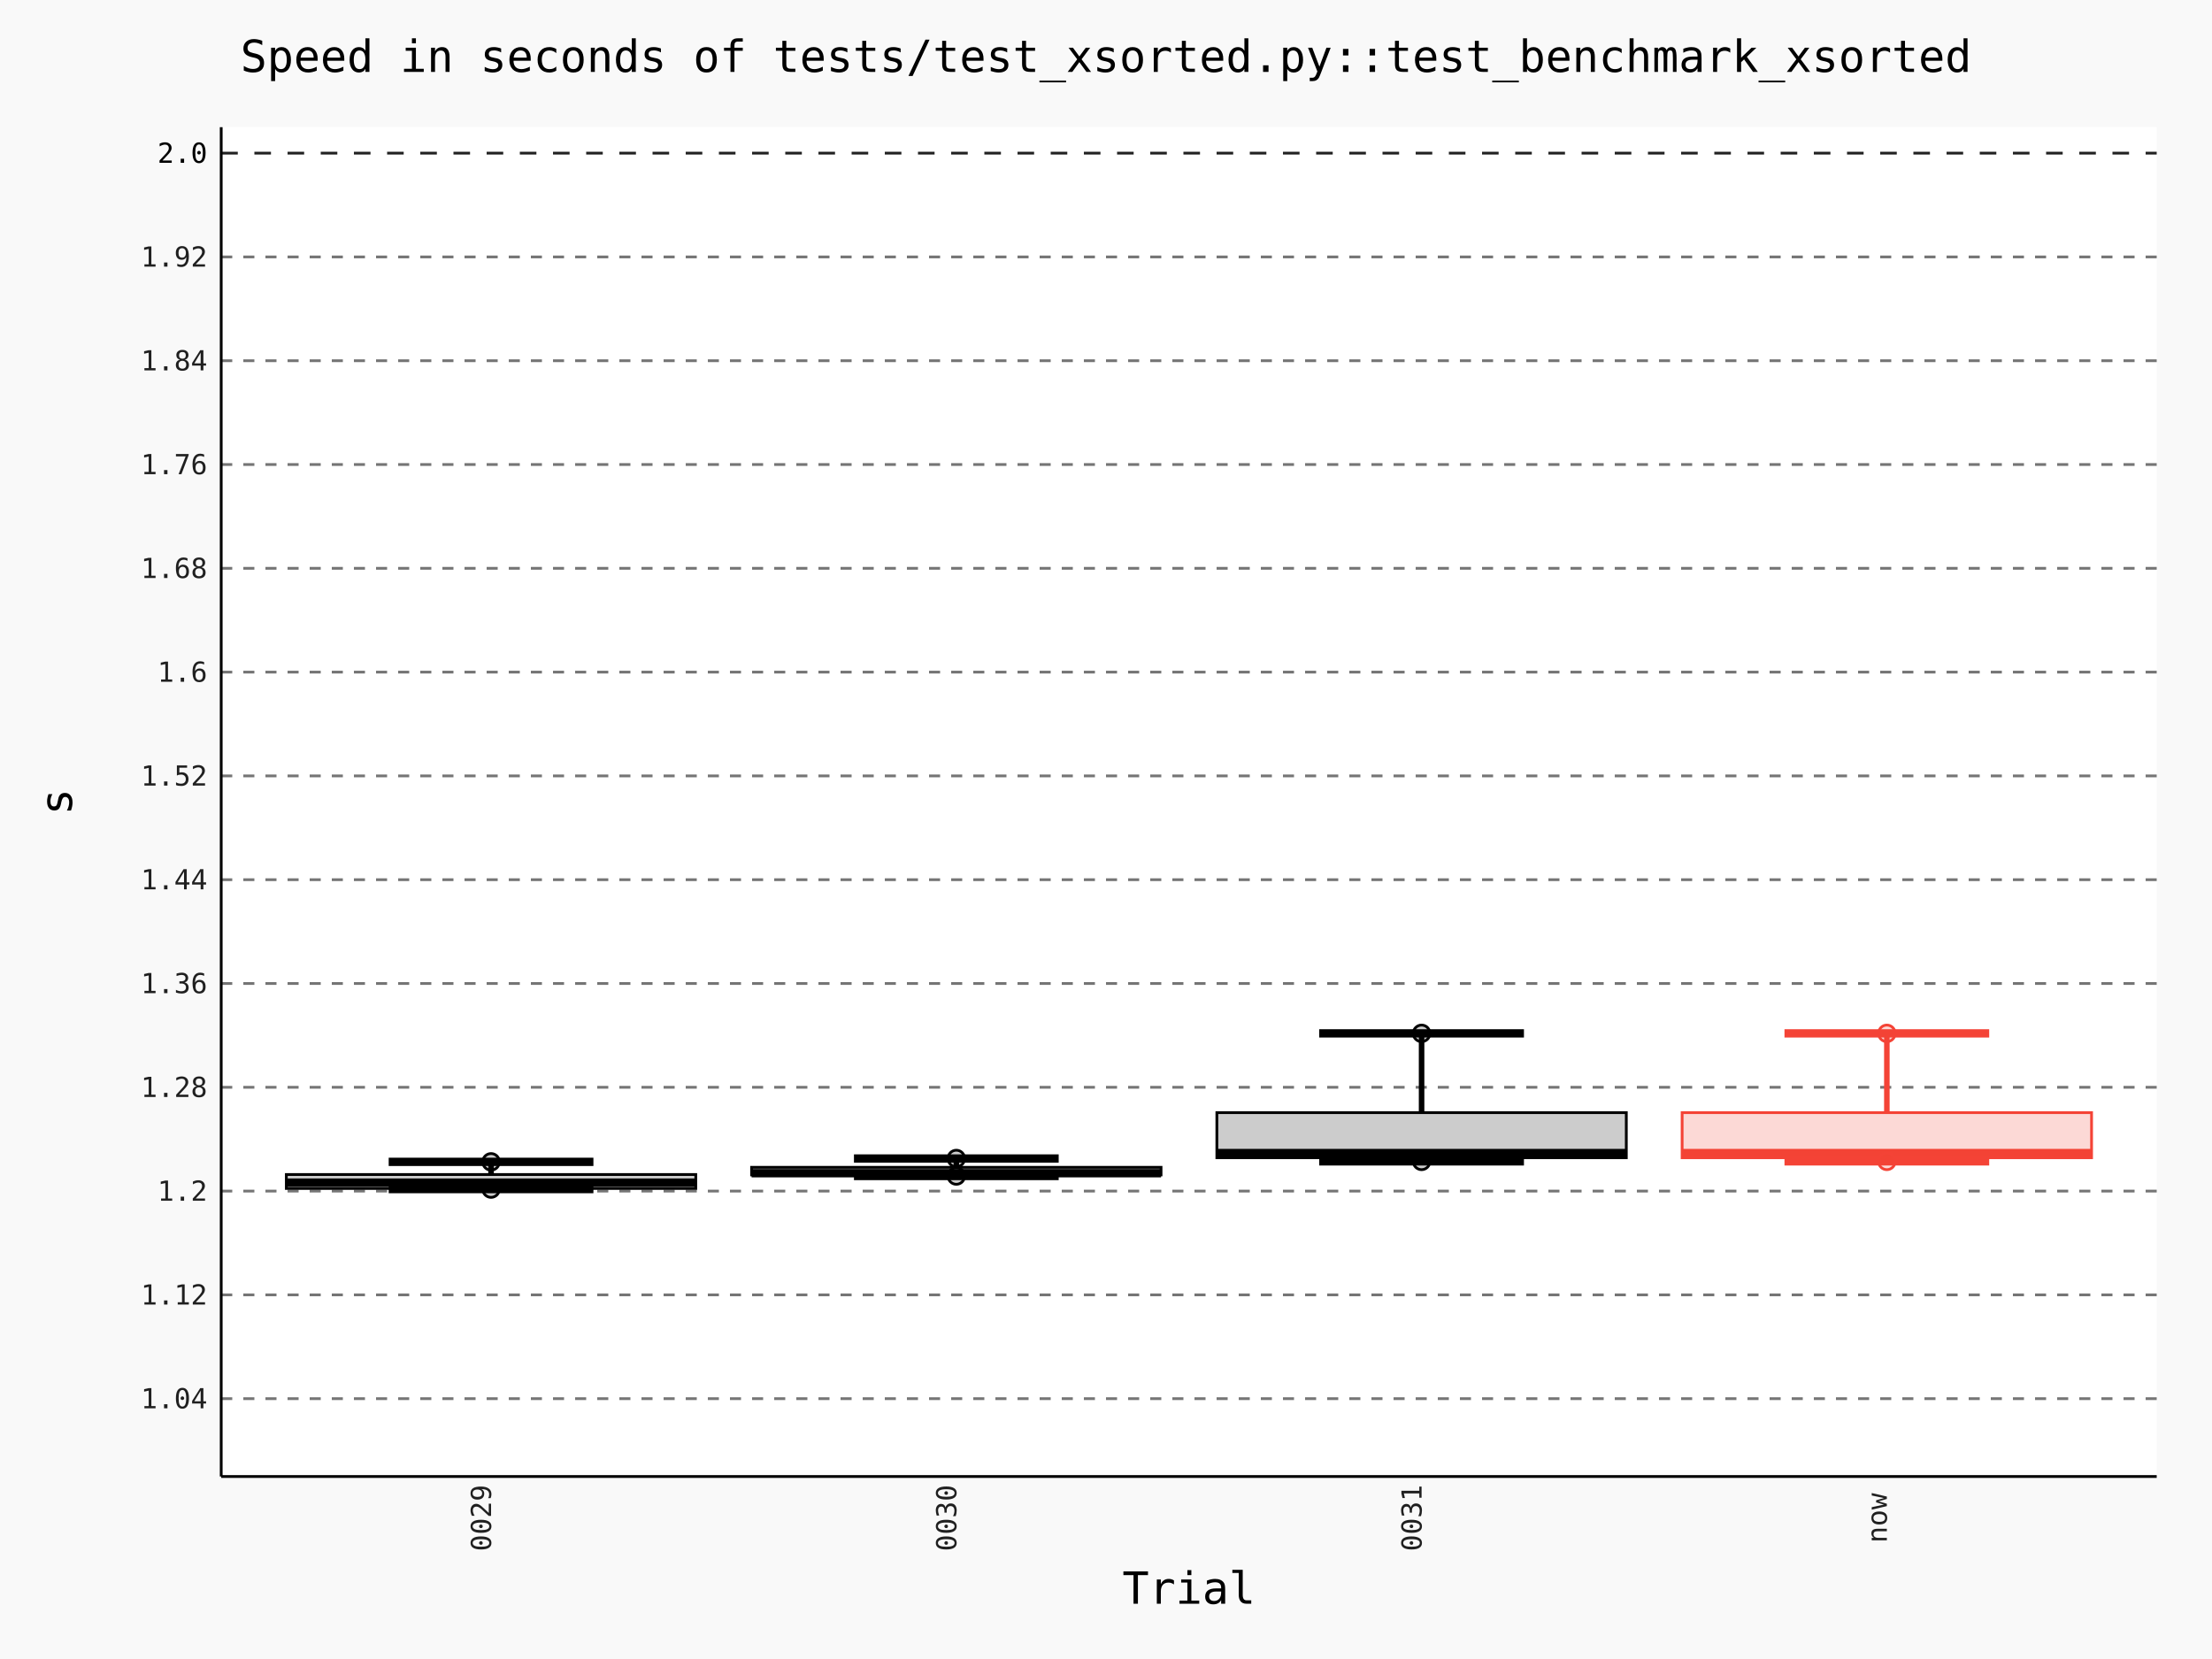
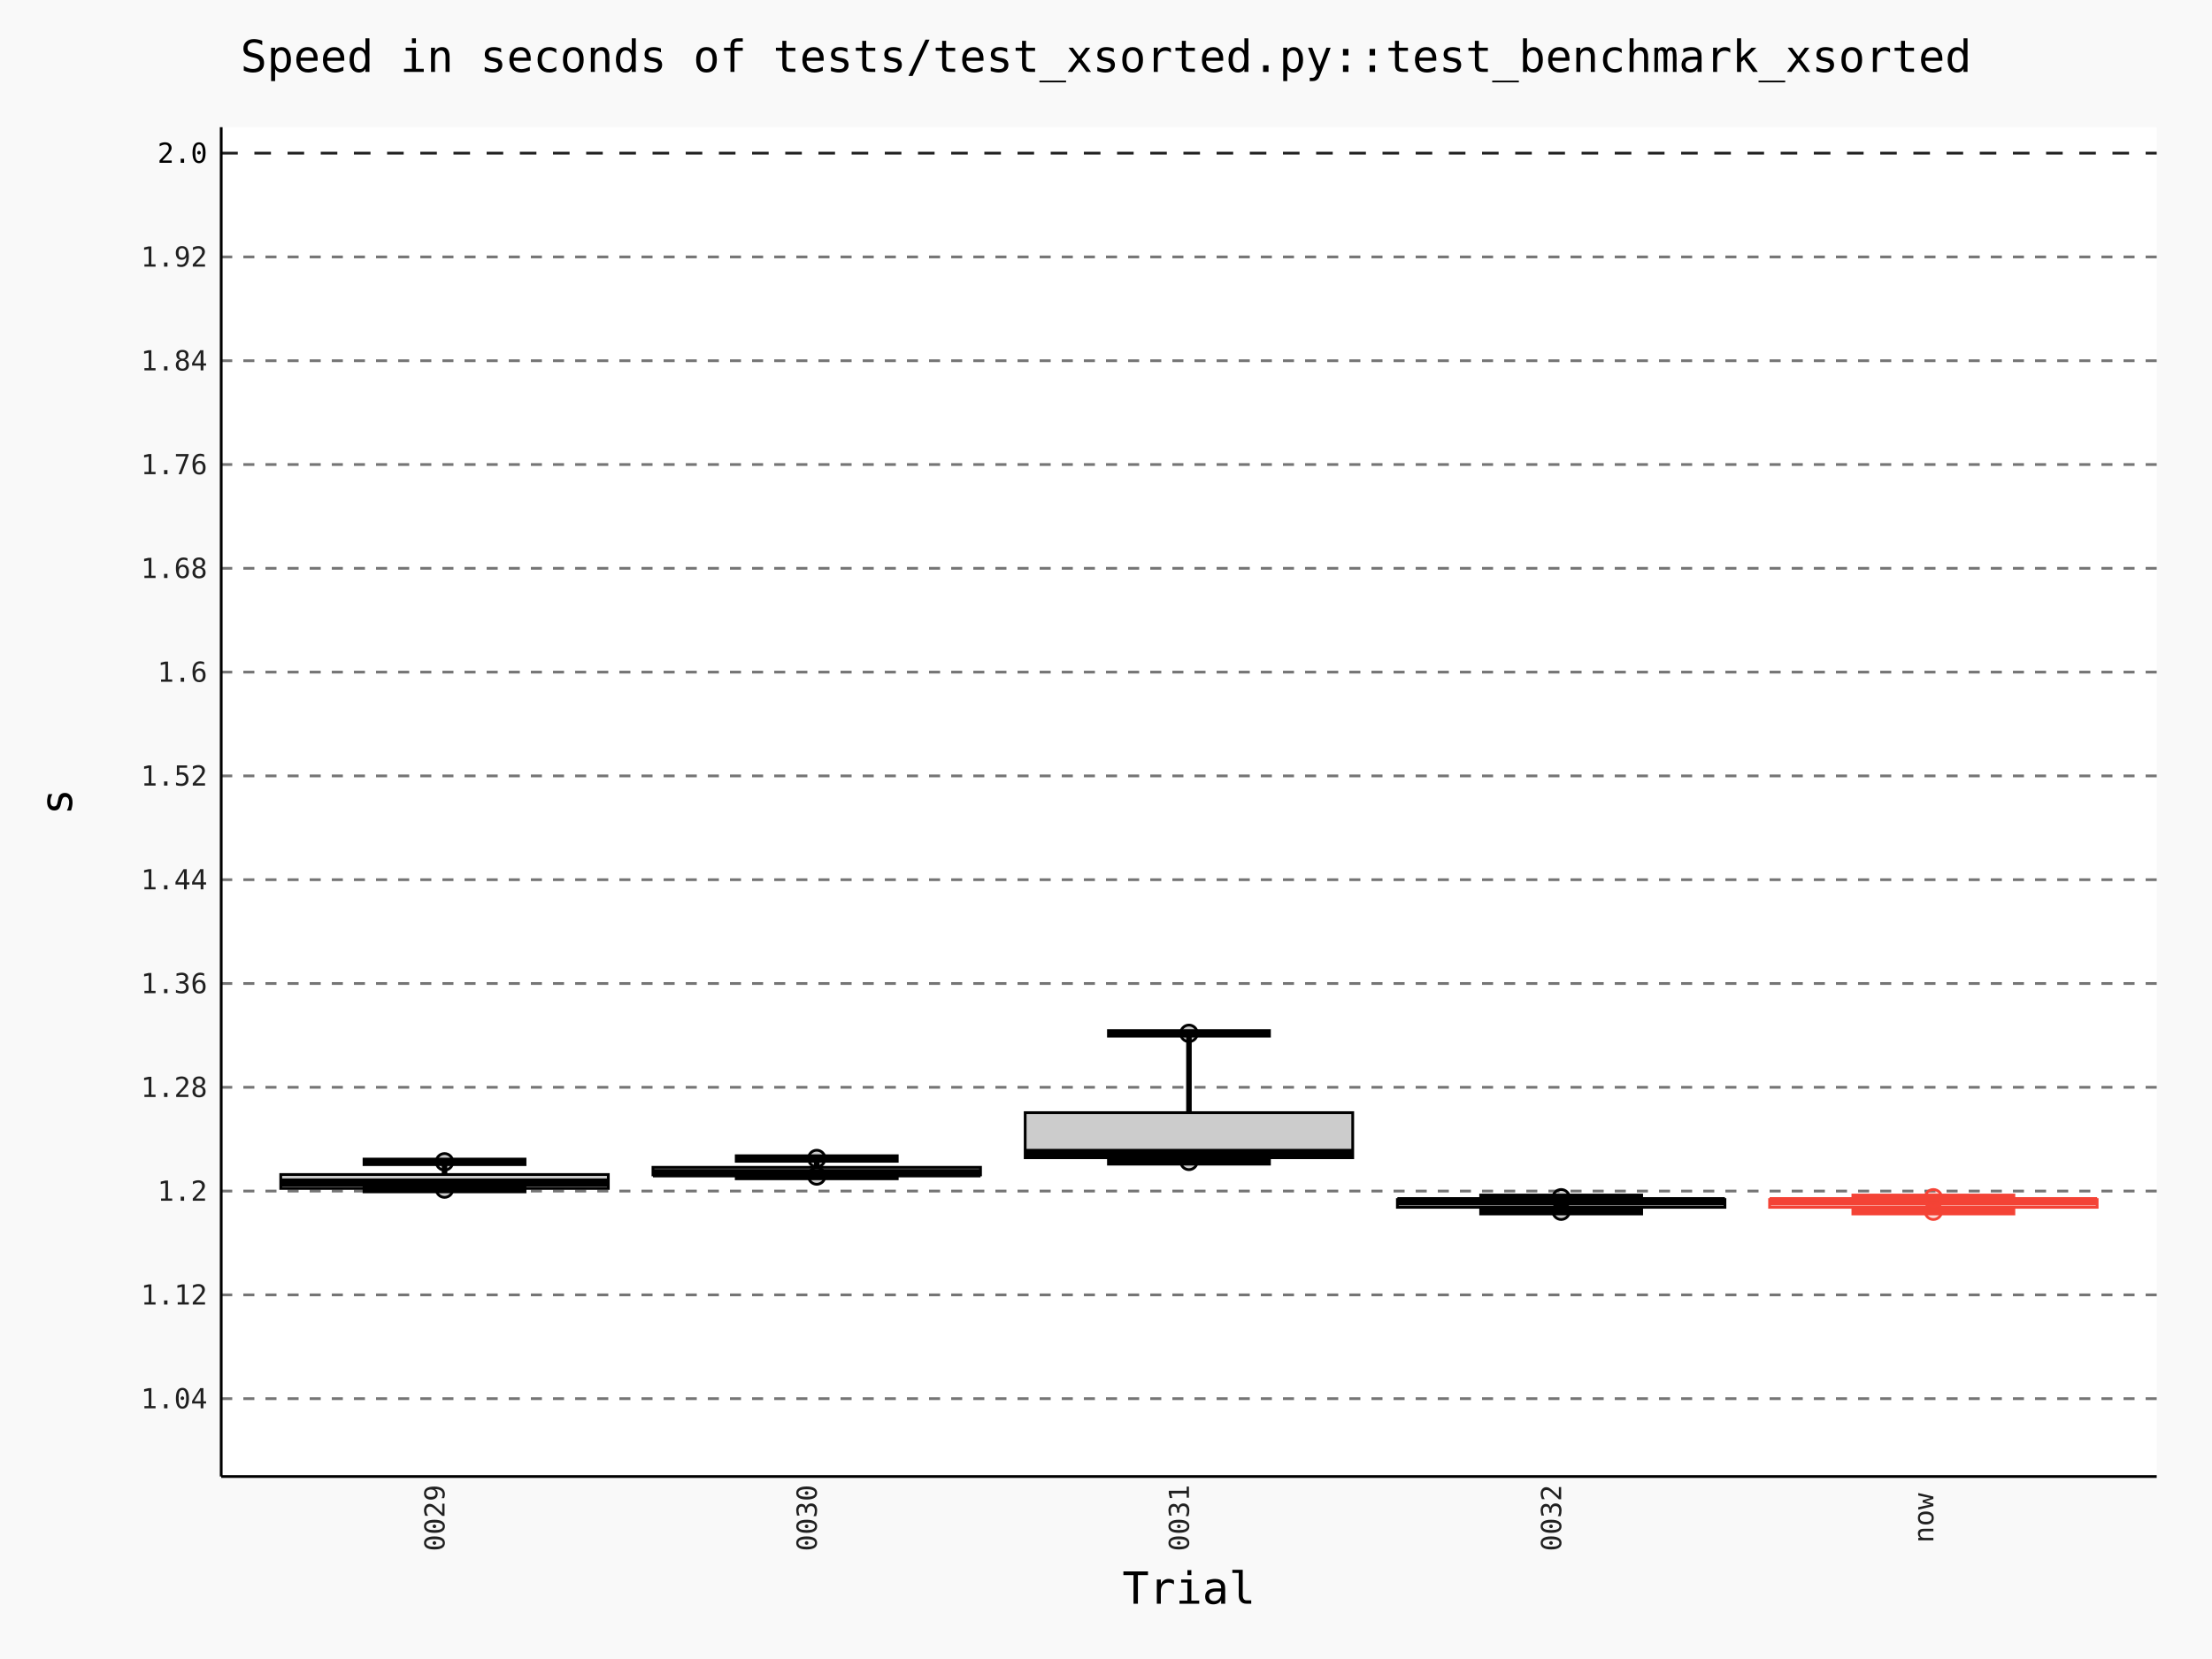
- <svg xmlns="http://www.w3.org/2000/svg" class="pygal-chart" id="chart-854c3c22-ad72-4c06-b8e0-57a6b27026ef" viewBox="0 0 800 600">
+ <svg xmlns="http://www.w3.org/2000/svg" class="pygal-chart" id="chart-6b9f3880-5c88-4728-98d7-6fc66a047354" viewBox="0 0 800 600">
  <defs>
-     <style type="text/css">#chart-854c3c22-ad72-4c06-b8e0-57a6b27026ef{-webkit-user-select:none;-webkit-font-smoothing:antialiased;font-family:Consolas,"Deja Vu Sans Mono","Bitstream Vera Sans Mono","Courier New",monospace}#chart-854c3c22-ad72-4c06-b8e0-57a6b27026ef .title{font-family:Consolas,"Deja Vu Sans Mono","Bitstream Vera Sans Mono","Courier New",monospace;font-size:16px}#chart-854c3c22-ad72-4c06-b8e0-57a6b27026ef .legends .legend text{font-family:Consolas,"Deja Vu Sans Mono","Bitstream Vera Sans Mono","Courier New",monospace;font-size:14px}#chart-854c3c22-ad72-4c06-b8e0-57a6b27026ef .axis text{font-family:Consolas,"Deja Vu Sans Mono","Bitstream Vera Sans Mono","Courier New",monospace;font-size:10px}#chart-854c3c22-ad72-4c06-b8e0-57a6b27026ef .axis text.major{font-family:Consolas,"Deja Vu Sans Mono","Bitstream Vera Sans Mono","Courier New",monospace;font-size:10px}#chart-854c3c22-ad72-4c06-b8e0-57a6b27026ef .series text{font-family:Consolas,"Deja Vu Sans Mono","Bitstream Vera Sans Mono","Courier New",monospace;font-size:8px}#chart-854c3c22-ad72-4c06-b8e0-57a6b27026ef .tooltip{font-family:Consolas,"Deja Vu Sans Mono","Bitstream Vera Sans Mono","Courier New",monospace;font-size:14px}#chart-854c3c22-ad72-4c06-b8e0-57a6b27026ef text.no_data{font-family:Consolas,"Deja Vu Sans Mono","Bitstream Vera Sans Mono","Courier New",monospace;font-size:64px}
- #chart-854c3c22-ad72-4c06-b8e0-57a6b27026ef{background-color:rgba(249,249,249,1)}#chart-854c3c22-ad72-4c06-b8e0-57a6b27026ef path,#chart-854c3c22-ad72-4c06-b8e0-57a6b27026ef line,#chart-854c3c22-ad72-4c06-b8e0-57a6b27026ef rect,#chart-854c3c22-ad72-4c06-b8e0-57a6b27026ef circle{-webkit-transition:150ms;-moz-transition:150ms;transition:150ms}#chart-854c3c22-ad72-4c06-b8e0-57a6b27026ef .graph &gt; .background{fill:rgba(249,249,249,1)}#chart-854c3c22-ad72-4c06-b8e0-57a6b27026ef .plot &gt; .background{fill:rgba(255,255,255,1)}#chart-854c3c22-ad72-4c06-b8e0-57a6b27026ef .graph{fill:rgba(0,0,0,.87)}#chart-854c3c22-ad72-4c06-b8e0-57a6b27026ef text.no_data{fill:rgba(0,0,0,1)}#chart-854c3c22-ad72-4c06-b8e0-57a6b27026ef .title{fill:rgba(0,0,0,1)}#chart-854c3c22-ad72-4c06-b8e0-57a6b27026ef .legends .legend text{fill:rgba(0,0,0,.87)}#chart-854c3c22-ad72-4c06-b8e0-57a6b27026ef .legends .legend:hover text{fill:rgba(0,0,0,1)}#chart-854c3c22-ad72-4c06-b8e0-57a6b27026ef .axis .line{stroke:rgba(0,0,0,1)}#chart-854c3c22-ad72-4c06-b8e0-57a6b27026ef .axis .guide.line{stroke:rgba(0,0,0,.54)}#chart-854c3c22-ad72-4c06-b8e0-57a6b27026ef .axis .major.line{stroke:rgba(0,0,0,.87)}#chart-854c3c22-ad72-4c06-b8e0-57a6b27026ef .axis text.major{fill:rgba(0,0,0,1)}#chart-854c3c22-ad72-4c06-b8e0-57a6b27026ef .axis.y .guides:hover .guide.line,#chart-854c3c22-ad72-4c06-b8e0-57a6b27026ef .line-graph .axis.x .guides:hover .guide.line,#chart-854c3c22-ad72-4c06-b8e0-57a6b27026ef .stackedline-graph .axis.x .guides:hover .guide.line,#chart-854c3c22-ad72-4c06-b8e0-57a6b27026ef .xy-graph .axis.x .guides:hover .guide.line{stroke:rgba(0,0,0,1)}#chart-854c3c22-ad72-4c06-b8e0-57a6b27026ef .axis .guides:hover text{fill:rgba(0,0,0,1)}#chart-854c3c22-ad72-4c06-b8e0-57a6b27026ef .reactive{fill-opacity:.7}#chart-854c3c22-ad72-4c06-b8e0-57a6b27026ef .reactive.active,#chart-854c3c22-ad72-4c06-b8e0-57a6b27026ef .active .reactive{fill-opacity:.8;stroke-width:4}#chart-854c3c22-ad72-4c06-b8e0-57a6b27026ef .series text{fill:rgba(0,0,0,1)}#chart-854c3c22-ad72-4c06-b8e0-57a6b27026ef .tooltip rect{fill:rgba(255,255,255,1);stroke:rgba(0,0,0,1);-webkit-transition:opacity 150ms;-moz-transition:opacity 150ms;transition:opacity 150ms}#chart-854c3c22-ad72-4c06-b8e0-57a6b27026ef .tooltip .label{fill:rgba(0,0,0,.87)}#chart-854c3c22-ad72-4c06-b8e0-57a6b27026ef .tooltip .label{fill:rgba(0,0,0,.87)}#chart-854c3c22-ad72-4c06-b8e0-57a6b27026ef .tooltip .legend{font-size:.8em;fill:rgba(0,0,0,.54)}#chart-854c3c22-ad72-4c06-b8e0-57a6b27026ef .tooltip .x_label{font-size:.6em;fill:rgba(0,0,0,1)}#chart-854c3c22-ad72-4c06-b8e0-57a6b27026ef .tooltip .value{font-size:1.5em}#chart-854c3c22-ad72-4c06-b8e0-57a6b27026ef .map-element{fill:rgba(0,0,0,.87);stroke:rgba(0,0,0,.54) !important;opacity:.9;stroke-width:3;-webkit-transition:opacity 150ms;-moz-transition:opacity 150ms;transition:opacity 150ms}#chart-854c3c22-ad72-4c06-b8e0-57a6b27026ef .map-element:hover{opacity:1;stroke-width:10}#chart-854c3c22-ad72-4c06-b8e0-57a6b27026ef .color-0,#chart-854c3c22-ad72-4c06-b8e0-57a6b27026ef .color-0 a:visited{stroke:#000000;fill:#000000}#chart-854c3c22-ad72-4c06-b8e0-57a6b27026ef .color-1,#chart-854c3c22-ad72-4c06-b8e0-57a6b27026ef .color-1 a:visited{stroke:#000000;fill:#000000}#chart-854c3c22-ad72-4c06-b8e0-57a6b27026ef .color-2,#chart-854c3c22-ad72-4c06-b8e0-57a6b27026ef .color-2 a:visited{stroke:#000000;fill:#000000}#chart-854c3c22-ad72-4c06-b8e0-57a6b27026ef .color-3,#chart-854c3c22-ad72-4c06-b8e0-57a6b27026ef .color-3 a:visited{stroke:#F44336;fill:#F44336}#chart-854c3c22-ad72-4c06-b8e0-57a6b27026ef .text-overlay .color-0 text{fill:white}#chart-854c3c22-ad72-4c06-b8e0-57a6b27026ef .text-overlay .color-1 text{fill:white}#chart-854c3c22-ad72-4c06-b8e0-57a6b27026ef .text-overlay .color-2 text{fill:white}#chart-854c3c22-ad72-4c06-b8e0-57a6b27026ef .text-overlay .color-3 text{fill:black}
- #chart-854c3c22-ad72-4c06-b8e0-57a6b27026ef text.no_data{text-anchor:middle}#chart-854c3c22-ad72-4c06-b8e0-57a6b27026ef .guide.line{fill-opacity:0}#chart-854c3c22-ad72-4c06-b8e0-57a6b27026ef .centered{text-anchor:middle}#chart-854c3c22-ad72-4c06-b8e0-57a6b27026ef .title{text-anchor:middle}#chart-854c3c22-ad72-4c06-b8e0-57a6b27026ef .legends .legend text{fill-opacity:1}#chart-854c3c22-ad72-4c06-b8e0-57a6b27026ef .axis.x text{text-anchor:middle}#chart-854c3c22-ad72-4c06-b8e0-57a6b27026ef .axis.x:not(.web) text[transform]{text-anchor:start}#chart-854c3c22-ad72-4c06-b8e0-57a6b27026ef .axis.y text{text-anchor:end}#chart-854c3c22-ad72-4c06-b8e0-57a6b27026ef .axis.y2 text{text-anchor:start}#chart-854c3c22-ad72-4c06-b8e0-57a6b27026ef .axis .guide.line{stroke-dasharray:4,4}#chart-854c3c22-ad72-4c06-b8e0-57a6b27026ef .axis .major.guide.line{stroke-dasharray:6,6}#chart-854c3c22-ad72-4c06-b8e0-57a6b27026ef .horizontal .axis.y .guide.line,#chart-854c3c22-ad72-4c06-b8e0-57a6b27026ef .horizontal .axis.y2 .guide.line,#chart-854c3c22-ad72-4c06-b8e0-57a6b27026ef .vertical .axis.x .guide.line{opacity:0}#chart-854c3c22-ad72-4c06-b8e0-57a6b27026ef .horizontal .axis.always_show .guide.line,#chart-854c3c22-ad72-4c06-b8e0-57a6b27026ef .vertical .axis.always_show .guide.line{opacity:1 !important}#chart-854c3c22-ad72-4c06-b8e0-57a6b27026ef .axis.y .guides:hover .guide.line,#chart-854c3c22-ad72-4c06-b8e0-57a6b27026ef .axis.y2 .guides:hover .guide.line,#chart-854c3c22-ad72-4c06-b8e0-57a6b27026ef .axis.x .guides:hover .guide.line{opacity:1}#chart-854c3c22-ad72-4c06-b8e0-57a6b27026ef .axis .guides:hover text{opacity:1}#chart-854c3c22-ad72-4c06-b8e0-57a6b27026ef .nofill{fill:none}#chart-854c3c22-ad72-4c06-b8e0-57a6b27026ef .subtle-fill{fill-opacity:.2}#chart-854c3c22-ad72-4c06-b8e0-57a6b27026ef .dot{stroke-width:1px;fill-opacity:1}#chart-854c3c22-ad72-4c06-b8e0-57a6b27026ef .dot.active{stroke-width:5px}#chart-854c3c22-ad72-4c06-b8e0-57a6b27026ef .dot.negative{fill:transparent}#chart-854c3c22-ad72-4c06-b8e0-57a6b27026ef text,#chart-854c3c22-ad72-4c06-b8e0-57a6b27026ef tspan{stroke:none !important}#chart-854c3c22-ad72-4c06-b8e0-57a6b27026ef .series text.active{opacity:1}#chart-854c3c22-ad72-4c06-b8e0-57a6b27026ef .tooltip rect{fill-opacity:.95;stroke-width:.5}#chart-854c3c22-ad72-4c06-b8e0-57a6b27026ef .tooltip text{fill-opacity:1}
+     <style type="text/css">#chart-6b9f3880-5c88-4728-98d7-6fc66a047354{-webkit-user-select:none;-webkit-font-smoothing:antialiased;font-family:Consolas,"Deja Vu Sans Mono","Bitstream Vera Sans Mono","Courier New",monospace}#chart-6b9f3880-5c88-4728-98d7-6fc66a047354 .title{font-family:Consolas,"Deja Vu Sans Mono","Bitstream Vera Sans Mono","Courier New",monospace;font-size:16px}#chart-6b9f3880-5c88-4728-98d7-6fc66a047354 .legends .legend text{font-family:Consolas,"Deja Vu Sans Mono","Bitstream Vera Sans Mono","Courier New",monospace;font-size:14px}#chart-6b9f3880-5c88-4728-98d7-6fc66a047354 .axis text{font-family:Consolas,"Deja Vu Sans Mono","Bitstream Vera Sans Mono","Courier New",monospace;font-size:10px}#chart-6b9f3880-5c88-4728-98d7-6fc66a047354 .axis text.major{font-family:Consolas,"Deja Vu Sans Mono","Bitstream Vera Sans Mono","Courier New",monospace;font-size:10px}#chart-6b9f3880-5c88-4728-98d7-6fc66a047354 .series text{font-family:Consolas,"Deja Vu Sans Mono","Bitstream Vera Sans Mono","Courier New",monospace;font-size:8px}#chart-6b9f3880-5c88-4728-98d7-6fc66a047354 .tooltip{font-family:Consolas,"Deja Vu Sans Mono","Bitstream Vera Sans Mono","Courier New",monospace;font-size:14px}#chart-6b9f3880-5c88-4728-98d7-6fc66a047354 text.no_data{font-family:Consolas,"Deja Vu Sans Mono","Bitstream Vera Sans Mono","Courier New",monospace;font-size:64px}
+ #chart-6b9f3880-5c88-4728-98d7-6fc66a047354{background-color:rgba(249,249,249,1)}#chart-6b9f3880-5c88-4728-98d7-6fc66a047354 path,#chart-6b9f3880-5c88-4728-98d7-6fc66a047354 line,#chart-6b9f3880-5c88-4728-98d7-6fc66a047354 rect,#chart-6b9f3880-5c88-4728-98d7-6fc66a047354 circle{-webkit-transition:150ms;-moz-transition:150ms;transition:150ms}#chart-6b9f3880-5c88-4728-98d7-6fc66a047354 .graph &gt; .background{fill:rgba(249,249,249,1)}#chart-6b9f3880-5c88-4728-98d7-6fc66a047354 .plot &gt; .background{fill:rgba(255,255,255,1)}#chart-6b9f3880-5c88-4728-98d7-6fc66a047354 .graph{fill:rgba(0,0,0,.87)}#chart-6b9f3880-5c88-4728-98d7-6fc66a047354 text.no_data{fill:rgba(0,0,0,1)}#chart-6b9f3880-5c88-4728-98d7-6fc66a047354 .title{fill:rgba(0,0,0,1)}#chart-6b9f3880-5c88-4728-98d7-6fc66a047354 .legends .legend text{fill:rgba(0,0,0,.87)}#chart-6b9f3880-5c88-4728-98d7-6fc66a047354 .legends .legend:hover text{fill:rgba(0,0,0,1)}#chart-6b9f3880-5c88-4728-98d7-6fc66a047354 .axis .line{stroke:rgba(0,0,0,1)}#chart-6b9f3880-5c88-4728-98d7-6fc66a047354 .axis .guide.line{stroke:rgba(0,0,0,.54)}#chart-6b9f3880-5c88-4728-98d7-6fc66a047354 .axis .major.line{stroke:rgba(0,0,0,.87)}#chart-6b9f3880-5c88-4728-98d7-6fc66a047354 .axis text.major{fill:rgba(0,0,0,1)}#chart-6b9f3880-5c88-4728-98d7-6fc66a047354 .axis.y .guides:hover .guide.line,#chart-6b9f3880-5c88-4728-98d7-6fc66a047354 .line-graph .axis.x .guides:hover .guide.line,#chart-6b9f3880-5c88-4728-98d7-6fc66a047354 .stackedline-graph .axis.x .guides:hover .guide.line,#chart-6b9f3880-5c88-4728-98d7-6fc66a047354 .xy-graph .axis.x .guides:hover .guide.line{stroke:rgba(0,0,0,1)}#chart-6b9f3880-5c88-4728-98d7-6fc66a047354 .axis .guides:hover text{fill:rgba(0,0,0,1)}#chart-6b9f3880-5c88-4728-98d7-6fc66a047354 .reactive{fill-opacity:.7}#chart-6b9f3880-5c88-4728-98d7-6fc66a047354 .reactive.active,#chart-6b9f3880-5c88-4728-98d7-6fc66a047354 .active .reactive{fill-opacity:.8;stroke-width:4}#chart-6b9f3880-5c88-4728-98d7-6fc66a047354 .series text{fill:rgba(0,0,0,1)}#chart-6b9f3880-5c88-4728-98d7-6fc66a047354 .tooltip rect{fill:rgba(255,255,255,1);stroke:rgba(0,0,0,1);-webkit-transition:opacity 150ms;-moz-transition:opacity 150ms;transition:opacity 150ms}#chart-6b9f3880-5c88-4728-98d7-6fc66a047354 .tooltip .label{fill:rgba(0,0,0,.87)}#chart-6b9f3880-5c88-4728-98d7-6fc66a047354 .tooltip .label{fill:rgba(0,0,0,.87)}#chart-6b9f3880-5c88-4728-98d7-6fc66a047354 .tooltip .legend{font-size:.8em;fill:rgba(0,0,0,.54)}#chart-6b9f3880-5c88-4728-98d7-6fc66a047354 .tooltip .x_label{font-size:.6em;fill:rgba(0,0,0,1)}#chart-6b9f3880-5c88-4728-98d7-6fc66a047354 .tooltip .value{font-size:1.5em}#chart-6b9f3880-5c88-4728-98d7-6fc66a047354 .map-element{fill:rgba(0,0,0,.87);stroke:rgba(0,0,0,.54) !important;opacity:.9;stroke-width:3;-webkit-transition:opacity 150ms;-moz-transition:opacity 150ms;transition:opacity 150ms}#chart-6b9f3880-5c88-4728-98d7-6fc66a047354 .map-element:hover{opacity:1;stroke-width:10}#chart-6b9f3880-5c88-4728-98d7-6fc66a047354 .color-0,#chart-6b9f3880-5c88-4728-98d7-6fc66a047354 .color-0 a:visited{stroke:#000000;fill:#000000}#chart-6b9f3880-5c88-4728-98d7-6fc66a047354 .color-1,#chart-6b9f3880-5c88-4728-98d7-6fc66a047354 .color-1 a:visited{stroke:#000000;fill:#000000}#chart-6b9f3880-5c88-4728-98d7-6fc66a047354 .color-2,#chart-6b9f3880-5c88-4728-98d7-6fc66a047354 .color-2 a:visited{stroke:#000000;fill:#000000}#chart-6b9f3880-5c88-4728-98d7-6fc66a047354 .color-3,#chart-6b9f3880-5c88-4728-98d7-6fc66a047354 .color-3 a:visited{stroke:#000000;fill:#000000}#chart-6b9f3880-5c88-4728-98d7-6fc66a047354 .color-4,#chart-6b9f3880-5c88-4728-98d7-6fc66a047354 .color-4 a:visited{stroke:#F44336;fill:#F44336}#chart-6b9f3880-5c88-4728-98d7-6fc66a047354 .text-overlay .color-0 text{fill:white}#chart-6b9f3880-5c88-4728-98d7-6fc66a047354 .text-overlay .color-1 text{fill:white}#chart-6b9f3880-5c88-4728-98d7-6fc66a047354 .text-overlay .color-2 text{fill:white}#chart-6b9f3880-5c88-4728-98d7-6fc66a047354 .text-overlay .color-3 text{fill:white}#chart-6b9f3880-5c88-4728-98d7-6fc66a047354 .text-overlay .color-4 text{fill:black}
+ #chart-6b9f3880-5c88-4728-98d7-6fc66a047354 text.no_data{text-anchor:middle}#chart-6b9f3880-5c88-4728-98d7-6fc66a047354 .guide.line{fill-opacity:0}#chart-6b9f3880-5c88-4728-98d7-6fc66a047354 .centered{text-anchor:middle}#chart-6b9f3880-5c88-4728-98d7-6fc66a047354 .title{text-anchor:middle}#chart-6b9f3880-5c88-4728-98d7-6fc66a047354 .legends .legend text{fill-opacity:1}#chart-6b9f3880-5c88-4728-98d7-6fc66a047354 .axis.x text{text-anchor:middle}#chart-6b9f3880-5c88-4728-98d7-6fc66a047354 .axis.x:not(.web) text[transform]{text-anchor:start}#chart-6b9f3880-5c88-4728-98d7-6fc66a047354 .axis.y text{text-anchor:end}#chart-6b9f3880-5c88-4728-98d7-6fc66a047354 .axis.y2 text{text-anchor:start}#chart-6b9f3880-5c88-4728-98d7-6fc66a047354 .axis .guide.line{stroke-dasharray:4,4}#chart-6b9f3880-5c88-4728-98d7-6fc66a047354 .axis .major.guide.line{stroke-dasharray:6,6}#chart-6b9f3880-5c88-4728-98d7-6fc66a047354 .horizontal .axis.y .guide.line,#chart-6b9f3880-5c88-4728-98d7-6fc66a047354 .horizontal .axis.y2 .guide.line,#chart-6b9f3880-5c88-4728-98d7-6fc66a047354 .vertical .axis.x .guide.line{opacity:0}#chart-6b9f3880-5c88-4728-98d7-6fc66a047354 .horizontal .axis.always_show .guide.line,#chart-6b9f3880-5c88-4728-98d7-6fc66a047354 .vertical .axis.always_show .guide.line{opacity:1 !important}#chart-6b9f3880-5c88-4728-98d7-6fc66a047354 .axis.y .guides:hover .guide.line,#chart-6b9f3880-5c88-4728-98d7-6fc66a047354 .axis.y2 .guides:hover .guide.line,#chart-6b9f3880-5c88-4728-98d7-6fc66a047354 .axis.x .guides:hover .guide.line{opacity:1}#chart-6b9f3880-5c88-4728-98d7-6fc66a047354 .axis .guides:hover text{opacity:1}#chart-6b9f3880-5c88-4728-98d7-6fc66a047354 .nofill{fill:none}#chart-6b9f3880-5c88-4728-98d7-6fc66a047354 .subtle-fill{fill-opacity:.2}#chart-6b9f3880-5c88-4728-98d7-6fc66a047354 .dot{stroke-width:1px;fill-opacity:1}#chart-6b9f3880-5c88-4728-98d7-6fc66a047354 .dot.active{stroke-width:5px}#chart-6b9f3880-5c88-4728-98d7-6fc66a047354 .dot.negative{fill:transparent}#chart-6b9f3880-5c88-4728-98d7-6fc66a047354 text,#chart-6b9f3880-5c88-4728-98d7-6fc66a047354 tspan{stroke:none !important}#chart-6b9f3880-5c88-4728-98d7-6fc66a047354 .series text.active{opacity:1}#chart-6b9f3880-5c88-4728-98d7-6fc66a047354 .tooltip rect{fill-opacity:.95;stroke-width:.5}#chart-6b9f3880-5c88-4728-98d7-6fc66a047354 .tooltip text{fill-opacity:1}
.axis.x text{text-anchor:middle !important}.tooltip .value{font-size:1em !important}</style>
  </defs>
  <g class="graph plot-graph vertical">
    <rect class="background" height="600" width="800" x="0" y="0" />
    <g class="plot" transform="translate(80, 46)">
      <rect class="background" height="488" width="700.0" x="0" y="0" />
      <g class="axis y">
        <path class="line" d="M0 488 h700" />
        <g class="guides">
          <path class="guide line" d="M0 459.846 h700" />
          <text class="" x="-5" y="463.346">1.04</text>
        </g>
        <g class="guides">
          <path class="guide line" d="M0 422.308 h700" />
          <text class="" x="-5" y="425.808">1.12</text>
        </g>
        <g class="guides">
          <path class="guide line" d="M0 384.769 h700" />
          <text class="" x="-5" y="388.269">1.2</text>
        </g>
        <g class="guides">
          <path class="guide line" d="M0 347.231 h700" />
          <text class="" x="-5" y="350.731">1.28</text>
        </g>
        <g class="guides">
          <path class="guide line" d="M0 309.692 h700" />
          <text class="" x="-5" y="313.192">1.36</text>
        </g>
        <g class="guides">
          <path class="guide line" d="M0 272.154 h700" />
          <text class="" x="-5" y="275.654">1.44</text>
        </g>
        <g class="guides">
          <path class="guide line" d="M0 234.615 h700" />
          <text class="" x="-5" y="238.115">1.52</text>
        </g>
        <g class="guides">
          <path class="guide line" d="M0 197.077 h700" />
          <text class="" x="-5" y="200.577">1.6</text>
        </g>
        <g class="guides">
          <path class="guide line" d="M0 159.538 h700" />
          <text class="" x="-5" y="163.038">1.68</text>
        </g>
        <g class="guides">
          <path class="guide line" d="M0 122 h700" />
          <text class="" x="-5" y="125.5">1.76</text>
        </g>
        <g class="guides">
          <path class="guide line" d="M0 84.462 h700" />
          <text class="" x="-5" y="87.962">1.84</text>
        </g>
        <g class="guides">
          <path class="guide line" d="M0 46.923 h700" />
          <text class="" x="-5" y="50.423">1.92</text>
        </g>
        <g class="guides">
          <path class="major guide line" d="M0 9.385 h700" />
          <text class="major" x="-5" y="12.885">2.0</text>
        </g>
      </g>
      <g class="axis x">
        <path class="line" d="M0 0 v488" />
        <g class="guides">
-           <path class="guide line" d="M97.596 0 v488" />
-           <text class="" transform="rotate(-90 97.59615 503)" x="97.596" y="503.0">0029</text>
+           <path class="guide line" d="M80.769 0 v488" />
+           <text class="" transform="rotate(-90 80.76923 503)" x="80.769" y="503.0">0029</text>
        </g>
        <g class="guides">
-           <path class="guide line" d="M265.865 0 v488" />
-           <text class="" transform="rotate(-90 265.8654 503)" x="265.865" y="503.0">0030</text>
+           <path class="guide line" d="M215.385 0 v488" />
+           <text class="" transform="rotate(-90 215.3846 503)" x="215.385" y="503.0">0030</text>
        </g>
        <g class="guides">
-           <path class="guide line" d="M434.135 0 v488" />
-           <text class="" transform="rotate(-90 434.1346 503)" x="434.135" y="503.0">0031</text>
+           <path class="guide line" d="M350 0 v488" />
+           <text class="" transform="rotate(-90 350 503)" x="350.0" y="503.0">0031</text>
        </g>
        <g class="guides">
-           <path class="guide line" d="M602.404 0 v488" />
-           <text class="" transform="rotate(-90 602.4038 503)" x="602.404" y="503.0">now</text>
+           <path class="guide line" d="M484.615 0 v488" />
+           <text class="" transform="rotate(-90 484.6154 503)" x="484.615" y="503.0">0032</text>
+         </g>
+         <g class="guides">
+           <path class="guide line" d="M619.231 0 v488" />
+           <text class="" transform="rotate(-90 619.2308 503)" x="619.231" y="503.0">now</text>
        </g>
      </g>
      <g class="series serie-0 color-0">
        <g class="boxes">
          <g class="box">
-             <path class="reactive tooltip-trigger" d="M60.577 384.045 L134.615 384.045" stroke-width="3" />
-             <path class="reactive tooltip-trigger" d="M23.558 381.714 L171.635 381.714" stroke-width="3" />
-             <path class="reactive tooltip-trigger" d="M60.577 374.2 L134.615 374.2" stroke-width="3" />
-             <path class="reactive tooltip-trigger" d="M97.596 384.045 L97.596 383.818" stroke-width="2" />
-             <path class="reactive tooltip-trigger" d="M97.596 374.2 L97.596 378.781" stroke-width="2" />
-             <rect class="subtle-fill reactive tooltip-trigger" height="5.037" width="148.077" x="23.558" y="378.781" />
-             <circle class="subtle-fill reactive tooltip-trigger" cx="97.596" cy="384.045" r="3" />
-             <circle class="subtle-fill reactive tooltip-trigger" cx="97.596" cy="374.2" r="3" />
+             <path class="reactive tooltip-trigger" d="M51.154 384.045 L110.385 384.045" stroke-width="3" />
+             <path class="reactive tooltip-trigger" d="M21.538 381.714 L140 381.714" stroke-width="3" />
+             <path class="reactive tooltip-trigger" d="M51.154 374.2 L110.385 374.2" stroke-width="3" />
+             <path class="reactive tooltip-trigger" d="M80.769 384.045 L80.769 383.818" stroke-width="2" />
+             <path class="reactive tooltip-trigger" d="M80.769 374.2 L80.769 378.781" stroke-width="2" />
+             <rect class="subtle-fill reactive tooltip-trigger" height="5.037" width="118.462" x="21.538" y="378.781" />
+             <circle class="subtle-fill reactive tooltip-trigger" cx="80.769" cy="384.045" r="3" />
+             <circle class="subtle-fill reactive tooltip-trigger" cx="80.769" cy="374.2" r="3" />
          </g>
        </g>
      </g>
      <g class="series serie-1 color-1">
        <g class="boxes">
          <g class="box">
-             <path class="reactive tooltip-trigger" d="M228.846 379.316 L302.885 379.316" stroke-width="3" />
-             <path class="reactive tooltip-trigger" d="M191.827 378.308 L339.904 378.308" stroke-width="3" />
-             <path class="reactive tooltip-trigger" d="M228.846 372.993 L302.885 372.993" stroke-width="3" />
-             <path class="reactive tooltip-trigger" d="M265.865 379.316 L265.865 378.92" stroke-width="2" />
-             <path class="reactive tooltip-trigger" d="M265.865 372.993 L265.865 376.175" stroke-width="2" />
-             <rect class="subtle-fill reactive tooltip-trigger" height="2.745" width="148.077" x="191.827" y="376.175" />
-             <circle class="subtle-fill reactive tooltip-trigger" cx="265.865" cy="379.316" r="3" />
-             <circle class="subtle-fill reactive tooltip-trigger" cx="265.865" cy="372.993" r="3" />
+             <path class="reactive tooltip-trigger" d="M185.769 379.316 L245 379.316" stroke-width="3" />
+             <path class="reactive tooltip-trigger" d="M156.154 378.308 L274.615 378.308" stroke-width="3" />
+             <path class="reactive tooltip-trigger" d="M185.769 372.993 L245 372.993" stroke-width="3" />
+             <path class="reactive tooltip-trigger" d="M215.385 379.316 L215.385 378.92" stroke-width="2" />
+             <path class="reactive tooltip-trigger" d="M215.385 372.993 L215.385 376.175" stroke-width="2" />
+             <rect class="subtle-fill reactive tooltip-trigger" height="2.745" width="118.462" x="156.154" y="376.175" />
+             <circle class="subtle-fill reactive tooltip-trigger" cx="215.385" cy="379.316" r="3" />
+             <circle class="subtle-fill reactive tooltip-trigger" cx="215.385" cy="372.993" r="3" />
          </g>
        </g>
      </g>
      <g class="series serie-2 color-2">
        <g class="boxes">
          <g class="box">
-             <path class="reactive tooltip-trigger" d="M397.115 374.024 L471.154 374.024" stroke-width="3" />
-             <path class="reactive tooltip-trigger" d="M360.096 371.01 L508.173 371.01" stroke-width="3" />
-             <path class="reactive tooltip-trigger" d="M397.115 327.732 L471.154 327.732" stroke-width="3" />
-             <path class="reactive tooltip-trigger" d="M434.135 374.024 L434.135 372.712" stroke-width="2" />
-             <path class="reactive tooltip-trigger" d="M434.135 327.732 L434.135 356.401" stroke-width="2" />
-             <rect class="subtle-fill reactive tooltip-trigger" height="16.311" width="148.077" x="360.096" y="356.401" />
-             <circle class="subtle-fill reactive tooltip-trigger" cx="434.135" cy="374.024" r="3" />
-             <circle class="subtle-fill reactive tooltip-trigger" cx="434.135" cy="327.732" r="3" />
+             <path class="reactive tooltip-trigger" d="M320.385 374.024 L379.615 374.024" stroke-width="3" />
+             <path class="reactive tooltip-trigger" d="M290.769 371.01 L409.231 371.01" stroke-width="3" />
+             <path class="reactive tooltip-trigger" d="M320.385 327.732 L379.615 327.732" stroke-width="3" />
+             <path class="reactive tooltip-trigger" d="M350 374.024 L350 372.712" stroke-width="2" />
+             <path class="reactive tooltip-trigger" d="M350 327.732 L350 356.401" stroke-width="2" />
+             <rect class="subtle-fill reactive tooltip-trigger" height="16.311" width="118.462" x="290.769" y="356.401" />
+             <circle class="subtle-fill reactive tooltip-trigger" cx="350.0" cy="374.024" r="3" />
+             <circle class="subtle-fill reactive tooltip-trigger" cx="350.0" cy="327.732" r="3" />
          </g>
        </g>
      </g>
      <g class="series serie-3 color-3">
        <g class="boxes">
          <g class="box">
-             <path class="reactive tooltip-trigger" d="M565.385 374.024 L639.423 374.024" stroke-width="3" />
-             <path class="reactive tooltip-trigger" d="M528.365 371.01 L676.442 371.01" stroke-width="3" />
-             <path class="reactive tooltip-trigger" d="M565.385 327.732 L639.423 327.732" stroke-width="3" />
-             <path class="reactive tooltip-trigger" d="M602.404 374.024 L602.404 372.712" stroke-width="2" />
-             <path class="reactive tooltip-trigger" d="M602.404 327.732 L602.404 356.401" stroke-width="2" />
-             <rect class="subtle-fill reactive tooltip-trigger" height="16.311" width="148.077" x="528.365" y="356.401" />
-             <circle class="subtle-fill reactive tooltip-trigger" cx="602.404" cy="374.024" r="3" />
-             <circle class="subtle-fill reactive tooltip-trigger" cx="602.404" cy="327.732" r="3" />
+             <path class="reactive tooltip-trigger" d="M455 392.041 L514.231 392.041" stroke-width="3" />
+             <path class="reactive tooltip-trigger" d="M425.385 388.461 L543.846 388.461" stroke-width="3" />
+             <path class="reactive tooltip-trigger" d="M455 387.202 L514.231 387.202" stroke-width="3" />
+             <path class="reactive tooltip-trigger" d="M484.615 392.041 L484.615 390.64" stroke-width="2" />
+             <path class="reactive tooltip-trigger" d="M484.615 387.202 L484.615 387.844" stroke-width="2" />
+             <rect class="subtle-fill reactive tooltip-trigger" height="2.796" width="118.462" x="425.385" y="387.844" />
+             <circle class="subtle-fill reactive tooltip-trigger" cx="484.615" cy="392.041" r="3" />
+             <circle class="subtle-fill reactive tooltip-trigger" cx="484.615" cy="387.202" r="3" />
+           </g>
+         </g>
+       </g>
+       <g class="series serie-4 color-4">
+         <g class="boxes">
+           <g class="box">
+             <path class="reactive tooltip-trigger" d="M589.615 392.041 L648.846 392.041" stroke-width="3" />
+             <path class="reactive tooltip-trigger" d="M560 388.461 L678.462 388.461" stroke-width="3" />
+             <path class="reactive tooltip-trigger" d="M589.615 387.202 L648.846 387.202" stroke-width="3" />
+             <path class="reactive tooltip-trigger" d="M619.231 392.041 L619.231 390.64" stroke-width="2" />
+             <path class="reactive tooltip-trigger" d="M619.231 387.202 L619.231 387.844" stroke-width="2" />
+             <rect class="subtle-fill reactive tooltip-trigger" height="2.796" width="118.462" x="560.0" y="387.844" />
+             <circle class="subtle-fill reactive tooltip-trigger" cx="619.231" cy="392.041" r="3" />
+             <circle class="subtle-fill reactive tooltip-trigger" cx="619.231" cy="387.202" r="3" />
          </g>
        </g>
      </g>
    </g>
    <g class="titles">
      <text class="title plot_title" x="400.0" y="26">Speed in seconds of tests/test_xsorted.py::test_benchmark_xsorted</text>
      <text class="title" x="430.0" y="580">Trial</text>
      <text class="title" transform="rotate(-90 0 290)" x="0" y="316.0">s</text>
    </g>
    <g class="plot overlay" transform="translate(80, 46)">
      <g class="series serie-0 color-0" />
      <g class="series serie-1 color-1" />
      <g class="series serie-2 color-2" />
      <g class="series serie-3 color-3" />
+       <g class="series serie-4 color-4" />
    </g>
    <g class="plot text-overlay" transform="translate(80, 46)">
      <g class="series serie-0 color-0" />
      <g class="series serie-1 color-1" />
      <g class="series serie-2 color-2" />
      <g class="series serie-3 color-3" />
+       <g class="series serie-4 color-4" />
    </g>
    <g class="plot tooltip-overlay" transform="translate(80, 46)">
      <g class="tooltip" style="opacity: 0" transform="translate(0 0)">
        <rect class="tooltip-box" height="0" rx="0" ry="0" width="0" />
        <g class="text" />
      </g>
    </g>
  </g>
</svg>
